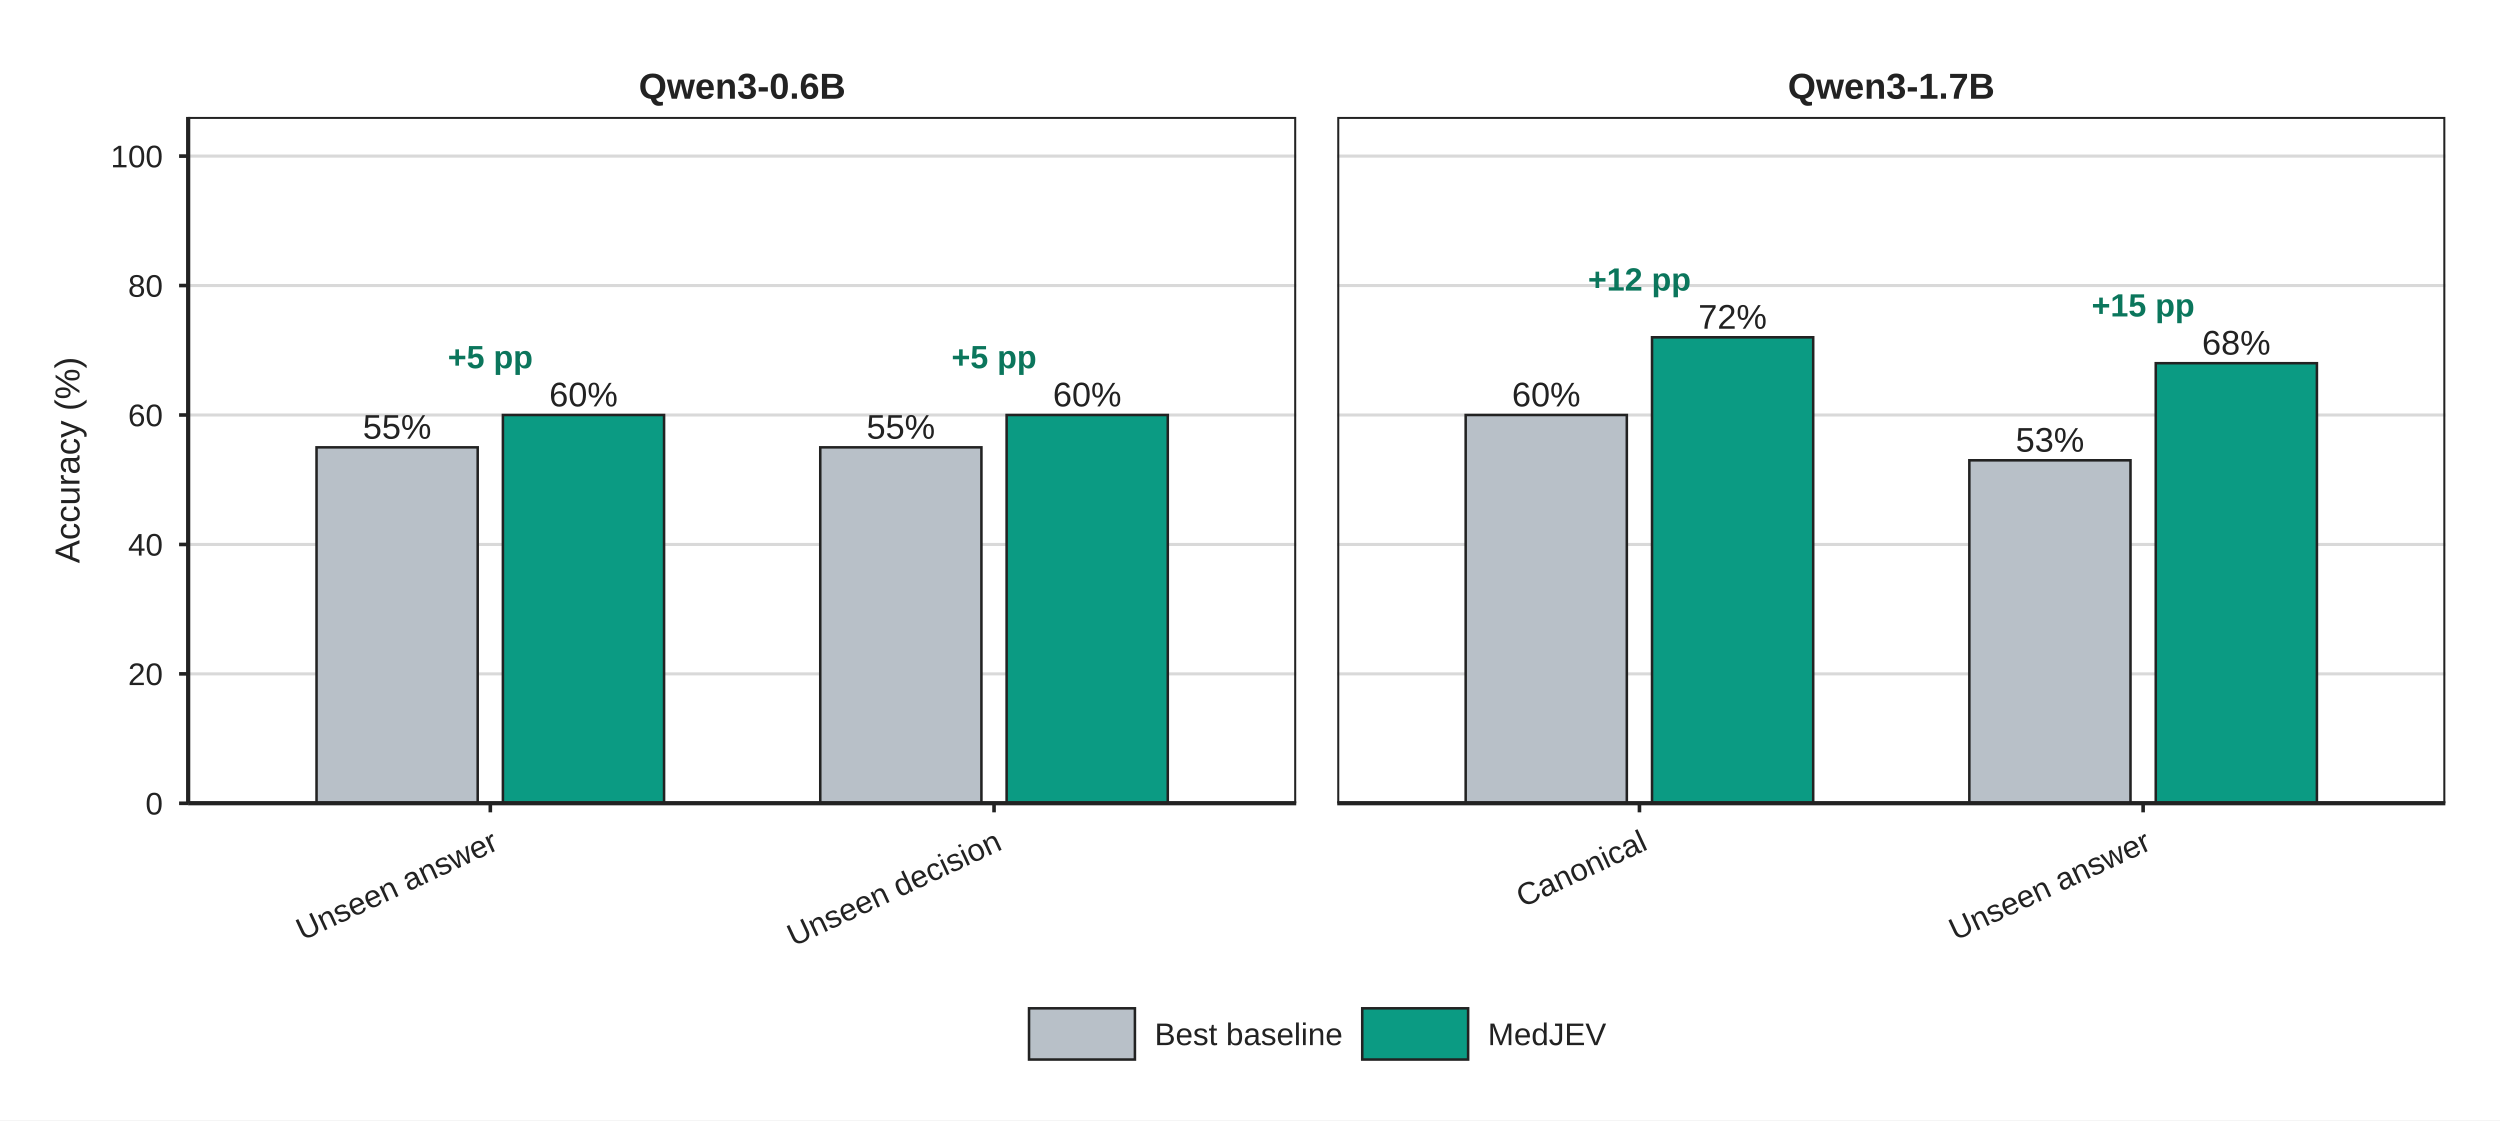
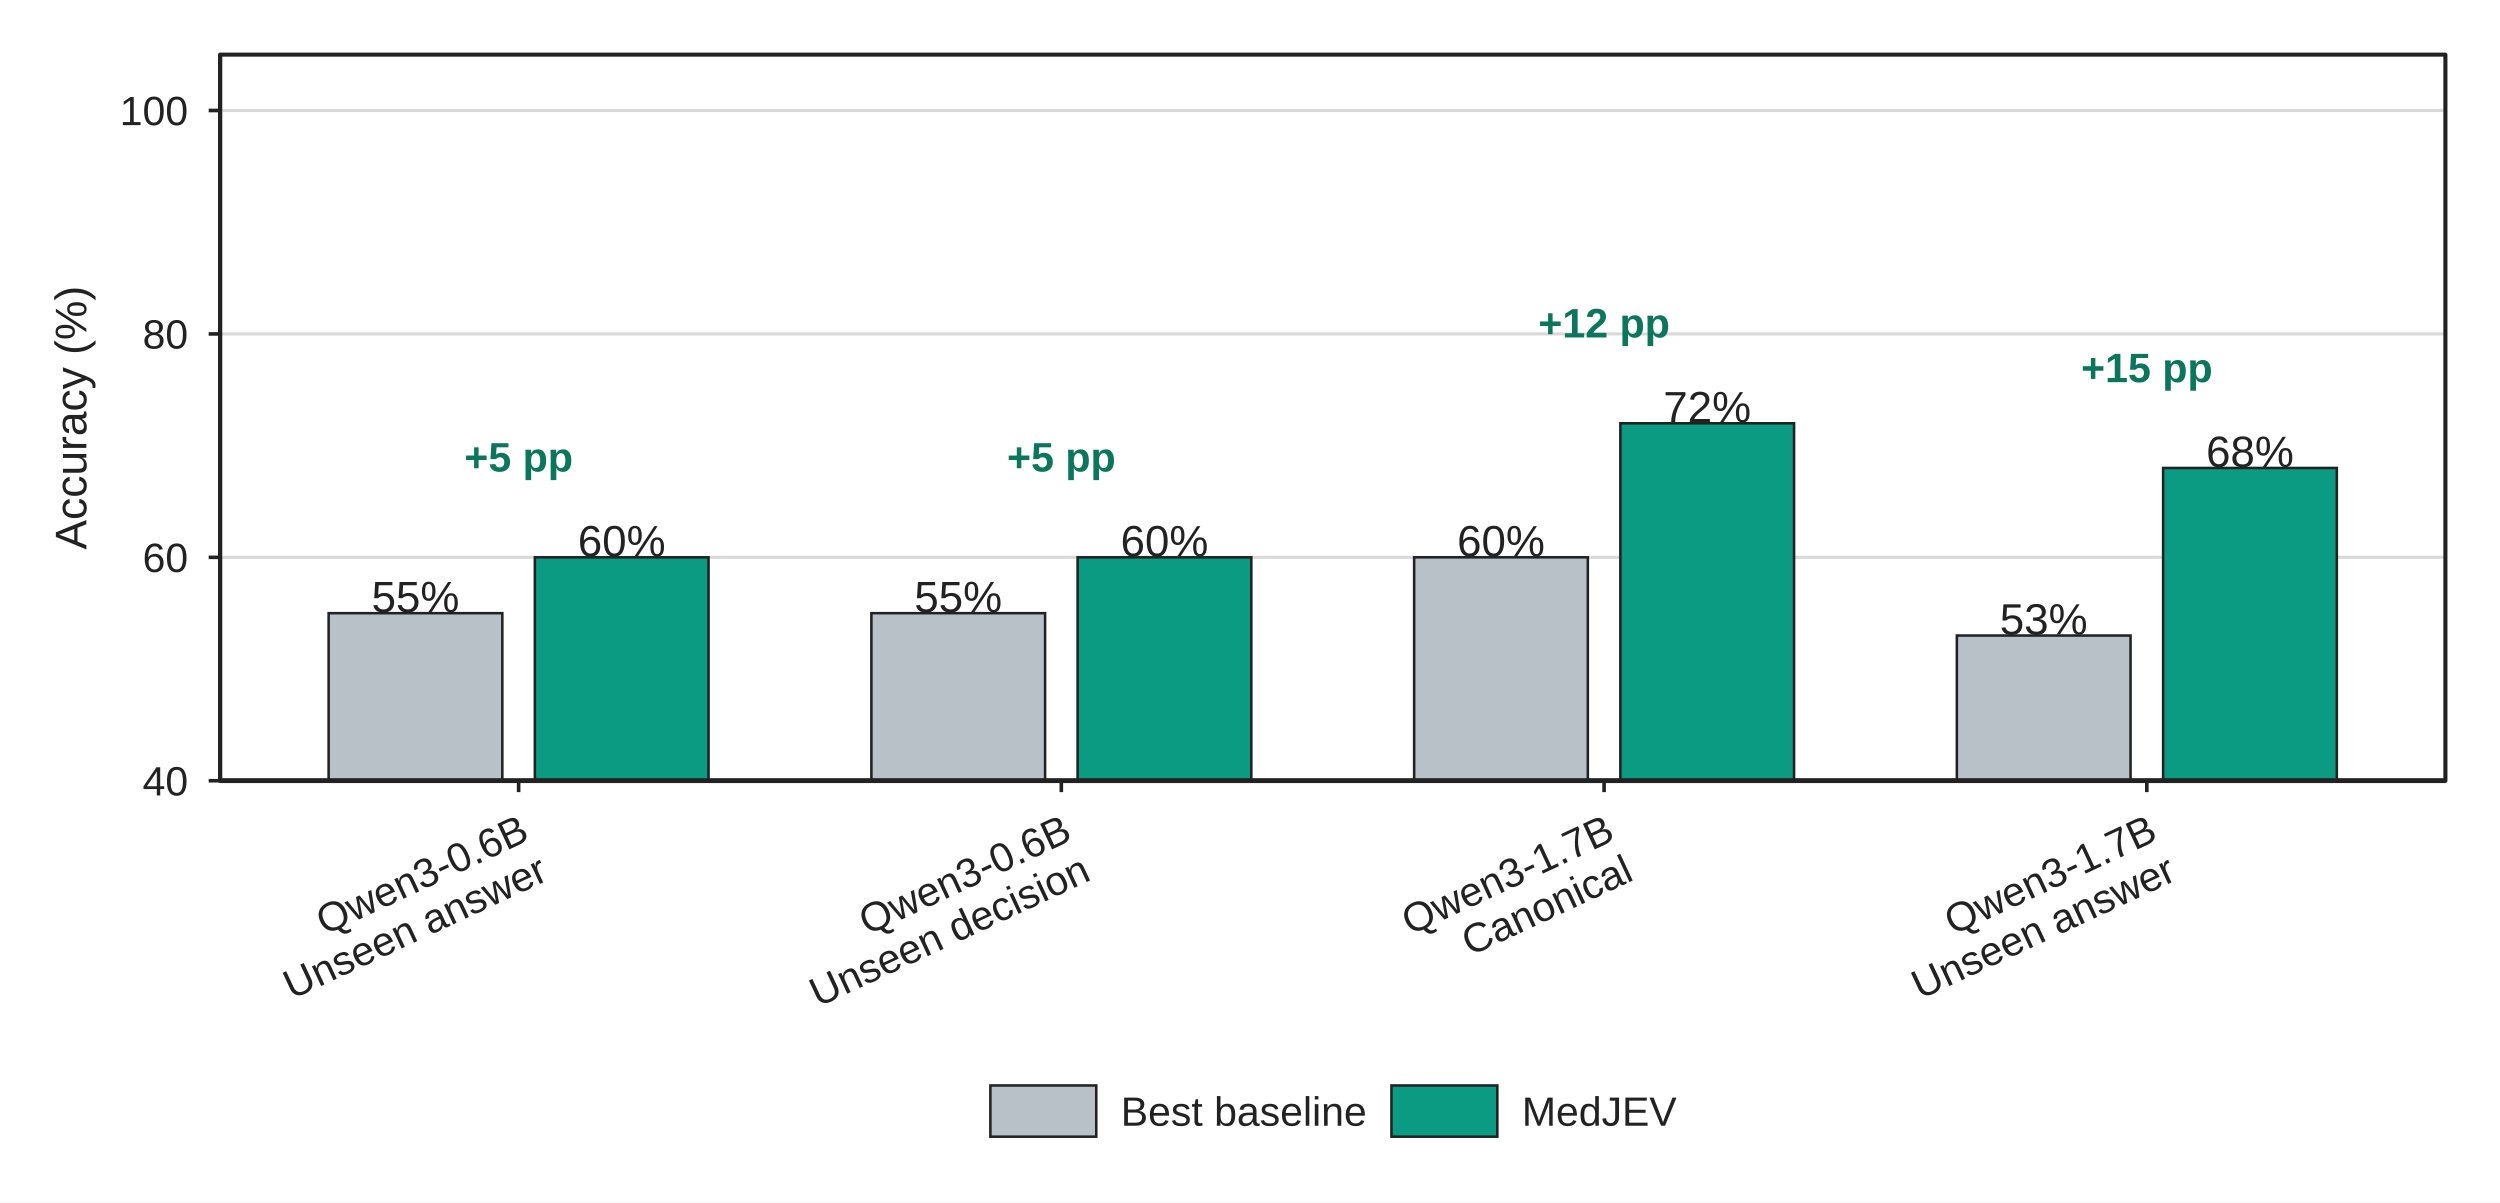
- <svg xmlns="http://www.w3.org/2000/svg" width="518.74pt" height="232.44pt" viewBox="0 0 518.74 232.44">
+ <svg xmlns="http://www.w3.org/2000/svg" width="518.74pt" height="249.45pt" viewBox="0 0 518.74 249.45">
  <g class="svglite">
    <defs>
      <style type="text/css">
    .svglite line, .svglite polyline, .svglite polygon, .svglite path, .svglite rect, .svglite circle {
      fill: none;
      stroke: #000000;
      stroke-linecap: round;
      stroke-linejoin: round;
      stroke-miterlimit: 10.00;
    }
    .svglite text {
      white-space: pre;
    }
    .svglite g.glyphgroup path {
      fill: inherit;
      stroke: none;
    }
  </style>
    </defs>
    <rect width="100%" height="100%" style="stroke: none; fill: #FFFFFF;" />
    <defs>
-       <clipPath id="cpMC4wMHw1MTguNzR8MC4wMHwyMzIuNDQ=">
-         <rect x="0.00" y="0.00" width="518.74" height="232.44" />
+       <clipPath id="cpMC4wMHw1MTguNzR8MC4wMHwyNDkuNDU=">
+         <rect x="0.00" y="0.00" width="518.74" height="249.45" />
      </clipPath>
    </defs>
-     <g clip-path="url(#cpMC4wMHw1MTguNzR8MC4wMHwyMzIuNDQ=)">
-       <rect x="0.00" y="-0" width="518.74" height="232.44" style="stroke-width: 0.73; stroke: none; fill: #FFFFFF;" />
-     </g>
-     <defs>
-       <clipPath id="cpMzkuMDN8MjY4Ljk2fDI0LjI2fDE2Ni42OA==">
-         <rect x="39.03" y="24.26" width="229.93" height="142.42" />
-       </clipPath>
-     </defs>
-     <g clip-path="url(#cpMzkuMDN8MjY4Ljk2fDI0LjI2fDE2Ni42OA==)">
-       <polyline points="39.03,166.68 268.96,166.68 " style="stroke-width: 0.64; stroke: #D9D9D9; stroke-linecap: butt;" />
-       <polyline points="39.03,139.82 268.96,139.82 " style="stroke-width: 0.64; stroke: #D9D9D9; stroke-linecap: butt;" />
-       <polyline points="39.03,112.97 268.96,112.97 " style="stroke-width: 0.64; stroke: #D9D9D9; stroke-linecap: butt;" />
-       <polyline points="39.03,86.11 268.96,86.11 " style="stroke-width: 0.64; stroke: #D9D9D9; stroke-linecap: butt;" />
-       <polyline points="39.03,59.25 268.96,59.25 " style="stroke-width: 0.64; stroke: #D9D9D9; stroke-linecap: butt;" />
-       <polyline points="39.03,32.39 268.96,32.39 " style="stroke-width: 0.64; stroke: #D9D9D9; stroke-linecap: butt;" />
-       <rect x="65.68" y="92.82" width="33.44" height="73.86" style="stroke-width: 0.53; stroke: #222222; stroke-linecap: butt; stroke-linejoin: miter; fill: #B8C0C8;" />
-       <rect x="170.20" y="92.82" width="33.44" height="73.86" style="stroke-width: 0.53; stroke: #222222; stroke-linecap: butt; stroke-linejoin: miter; fill: #B8C0C8;" />
-       <rect x="104.35" y="86.11" width="33.44" height="80.58" style="stroke-width: 0.53; stroke: #222222; stroke-linecap: butt; stroke-linejoin: miter; fill: #0B9B83;" />
-       <rect x="208.87" y="86.11" width="33.44" height="80.58" style="stroke-width: 0.53; stroke: #222222; stroke-linecap: butt; stroke-linejoin: miter; fill: #0B9B83;" />
-       <text x="82.40" y="91.04" text-anchor="middle" style="font-size: 7.11px;fill: #222222; font-family: &quot;Arial&quot;;" textLength="14.23px" lengthAdjust="spacingAndGlyphs">55%</text>
-       <text x="186.92" y="91.04" text-anchor="middle" style="font-size: 7.11px;fill: #222222; font-family: &quot;Arial&quot;;" textLength="14.23px" lengthAdjust="spacingAndGlyphs">55%</text>
-       <text x="121.08" y="84.33" text-anchor="middle" style="font-size: 7.11px;fill: #222222; font-family: &quot;Arial&quot;;" textLength="14.23px" lengthAdjust="spacingAndGlyphs">60%</text>
-       <text x="225.59" y="84.33" text-anchor="middle" style="font-size: 7.11px;fill: #222222; font-family: &quot;Arial&quot;;" textLength="14.23px" lengthAdjust="spacingAndGlyphs">60%</text>
-       <text x="101.74" y="76.41" text-anchor="middle" style="font-size: 6.69px; font-weight: bold;fill: #0B765C; font-family: &quot;Arial&quot;;" textLength="17.61px" lengthAdjust="spacingAndGlyphs">+5 pp</text>
-       <text x="206.26" y="76.41" text-anchor="middle" style="font-size: 6.69px; font-weight: bold;fill: #0B765C; font-family: &quot;Arial&quot;;" textLength="17.61px" lengthAdjust="spacingAndGlyphs">+5 pp</text>
-       <rect x="39.03" y="24.26" width="229.93" height="142.42" style="stroke-width: 0.85; stroke: #222222;" />
-     </g>
-     <g clip-path="url(#cpMC4wMHw1MTguNzR8MC4wMHwyMzIuNDQ=)">
- </g>
-     <defs>
-       <clipPath id="cpMjc3LjQ3fDUwNy40MHwyNC4yNnwxNjYuNjg=">
-         <rect x="277.47" y="24.26" width="229.93" height="142.42" />
-       </clipPath>
-     </defs>
-     <g clip-path="url(#cpMjc3LjQ3fDUwNy40MHwyNC4yNnwxNjYuNjg=)">
-       <polyline points="277.47,166.68 507.40,166.68 " style="stroke-width: 0.64; stroke: #D9D9D9; stroke-linecap: butt;" />
-       <polyline points="277.47,139.82 507.40,139.82 " style="stroke-width: 0.64; stroke: #D9D9D9; stroke-linecap: butt;" />
-       <polyline points="277.47,112.97 507.40,112.97 " style="stroke-width: 0.64; stroke: #D9D9D9; stroke-linecap: butt;" />
-       <polyline points="277.47,86.11 507.40,86.11 " style="stroke-width: 0.64; stroke: #D9D9D9; stroke-linecap: butt;" />
-       <polyline points="277.47,59.25 507.40,59.25 " style="stroke-width: 0.64; stroke: #D9D9D9; stroke-linecap: butt;" />
-       <polyline points="277.47,32.39 507.40,32.39 " style="stroke-width: 0.64; stroke: #D9D9D9; stroke-linecap: butt;" />
-       <rect x="304.12" y="86.11" width="33.44" height="80.58" style="stroke-width: 0.53; stroke: #222222; stroke-linecap: butt; stroke-linejoin: miter; fill: #B8C0C8;" />
-       <rect x="408.63" y="95.51" width="33.44" height="71.18" style="stroke-width: 0.53; stroke: #222222; stroke-linecap: butt; stroke-linejoin: miter; fill: #B8C0C8;" />
-       <rect x="342.79" y="69.99" width="33.44" height="96.69" style="stroke-width: 0.53; stroke: #222222; stroke-linecap: butt; stroke-linejoin: miter; fill: #0B9B83;" />
-       <rect x="447.31" y="75.36" width="33.44" height="91.32" style="stroke-width: 0.53; stroke: #222222; stroke-linecap: butt; stroke-linejoin: miter; fill: #0B9B83;" />
-       <text x="320.84" y="84.33" text-anchor="middle" style="font-size: 7.11px;fill: #222222; font-family: &quot;Arial&quot;;" textLength="14.23px" lengthAdjust="spacingAndGlyphs">60%</text>
-       <text x="425.36" y="93.73" text-anchor="middle" style="font-size: 7.11px;fill: #222222; font-family: &quot;Arial&quot;;" textLength="14.23px" lengthAdjust="spacingAndGlyphs">53%</text>
-       <text x="359.51" y="68.21" text-anchor="middle" style="font-size: 7.11px;fill: #222222; font-family: &quot;Arial&quot;;" textLength="14.23px" lengthAdjust="spacingAndGlyphs">72%</text>
-       <text x="464.03" y="73.58" text-anchor="middle" style="font-size: 7.11px;fill: #222222; font-family: &quot;Arial&quot;;" textLength="14.23px" lengthAdjust="spacingAndGlyphs">68%</text>
-       <text x="340.18" y="60.30" text-anchor="middle" style="font-size: 6.69px; font-weight: bold;fill: #0B765C; font-family: &quot;Arial&quot;;" textLength="21.31px" lengthAdjust="spacingAndGlyphs">+12 pp</text>
-       <text x="444.69" y="65.67" text-anchor="middle" style="font-size: 6.69px; font-weight: bold;fill: #0B765C; font-family: &quot;Arial&quot;;" textLength="21.31px" lengthAdjust="spacingAndGlyphs">+15 pp</text>
-       <rect x="277.47" y="24.26" width="229.93" height="142.42" style="stroke-width: 0.85; stroke: #222222;" />
-     </g>
-     <g clip-path="url(#cpMC4wMHw1MTguNzR8MC4wMHwyMzIuNDQ=)">
- </g>
-     <defs>
-       <clipPath id="cpMzkuMDN8MjY4Ljk2fDExLjM0fDI0LjI2">
-         <rect x="39.03" y="11.34" width="229.93" height="12.93" />
-       </clipPath>
-     </defs>
-     <g clip-path="url(#cpMzkuMDN8MjY4Ljk2fDExLjM0fDI0LjI2)">
-       <text x="154.00" y="20.49" text-anchor="middle" style="font-size: 7.50px; font-weight: bold;fill: #222222; font-family: &quot;Arial&quot;;" textLength="42.92px" lengthAdjust="spacingAndGlyphs">Qwen3-0.6B</text>
-     </g>
-     <g clip-path="url(#cpMC4wMHw1MTguNzR8MC4wMHwyMzIuNDQ=)">
- </g>
-     <defs>
-       <clipPath id="cpMjc3LjQ3fDUwNy40MHwxMS4zNHwyNC4yNg==">
-         <rect x="277.47" y="11.34" width="229.93" height="12.93" />
-       </clipPath>
-     </defs>
-     <g clip-path="url(#cpMjc3LjQ3fDUwNy40MHwxMS4zNHwyNC4yNg==)">
-       <text x="392.43" y="20.49" text-anchor="middle" style="font-size: 7.50px; font-weight: bold;fill: #222222; font-family: &quot;Arial&quot;;" textLength="42.92px" lengthAdjust="spacingAndGlyphs">Qwen3-1.7B</text>
-     </g>
-     <g clip-path="url(#cpMC4wMHw1MTguNzR8MC4wMHwyMzIuNDQ=)">
-       <polyline points="39.03,166.68 268.96,166.68 " style="stroke-width: 0.85; stroke: #222222; stroke-linecap: butt;" />
-       <polyline points="101.74,168.55 101.74,166.68 " style="stroke-width: 0.75; stroke: #222222; stroke-linecap: butt;" />
-       <polyline points="206.26,168.55 206.26,166.68 " style="stroke-width: 0.75; stroke: #222222; stroke-linecap: butt;" />
-       <text transform="translate(103.71,176.14) rotate(-25)" text-anchor="end" style="font-size: 6.50px;fill: #222222; font-family: &quot;Arial&quot;;" textLength="45.12px" lengthAdjust="spacingAndGlyphs">Unseen answer</text>
-       <text transform="translate(208.22,176.14) rotate(-25)" text-anchor="end" style="font-size: 6.50px;fill: #222222; font-family: &quot;Arial&quot;;" textLength="48.00px" lengthAdjust="spacingAndGlyphs">Unseen decision</text>
-       <polyline points="277.47,166.68 507.40,166.68 " style="stroke-width: 0.85; stroke: #222222; stroke-linecap: butt;" />
-       <polyline points="340.18,168.55 340.18,166.68 " style="stroke-width: 0.75; stroke: #222222; stroke-linecap: butt;" />
-       <polyline points="444.69,168.55 444.69,166.68 " style="stroke-width: 0.75; stroke: #222222; stroke-linecap: butt;" />
-       <text transform="translate(342.15,176.14) rotate(-25)" text-anchor="end" style="font-size: 6.50px;fill: #222222; font-family: &quot;Arial&quot;;" textLength="28.86px" lengthAdjust="spacingAndGlyphs">Canonical</text>
-       <text transform="translate(446.66,176.14) rotate(-25)" text-anchor="end" style="font-size: 6.50px;fill: #222222; font-family: &quot;Arial&quot;;" textLength="45.12px" lengthAdjust="spacingAndGlyphs">Unseen answer</text>
-       <polyline points="39.03,166.68 39.03,24.26 " style="stroke-width: 0.85; stroke: #222222; stroke-linecap: butt;" />
-       <text x="33.80" y="169.01" text-anchor="end" style="font-size: 6.50px;fill: #222222; font-family: &quot;Arial&quot;;" textLength="3.61px" lengthAdjust="spacingAndGlyphs">0</text>
-       <text x="33.80" y="142.15" text-anchor="end" style="font-size: 6.50px;fill: #222222; font-family: &quot;Arial&quot;;" textLength="7.22px" lengthAdjust="spacingAndGlyphs">20</text>
-       <text x="33.80" y="115.29" text-anchor="end" style="font-size: 6.50px;fill: #222222; font-family: &quot;Arial&quot;;" textLength="7.22px" lengthAdjust="spacingAndGlyphs">40</text>
-       <text x="33.80" y="88.44" text-anchor="end" style="font-size: 6.50px;fill: #222222; font-family: &quot;Arial&quot;;" textLength="7.22px" lengthAdjust="spacingAndGlyphs">60</text>
-       <text x="33.80" y="61.58" text-anchor="end" style="font-size: 6.50px;fill: #222222; font-family: &quot;Arial&quot;;" textLength="7.22px" lengthAdjust="spacingAndGlyphs">80</text>
-       <text x="33.80" y="34.72" text-anchor="end" style="font-size: 6.50px;fill: #222222; font-family: &quot;Arial&quot;;" textLength="10.83px" lengthAdjust="spacingAndGlyphs">100</text>
-       <polyline points="37.16,166.68 39.03,166.68 " style="stroke-width: 0.75; stroke: #222222; stroke-linecap: butt;" />
-       <polyline points="37.16,139.82 39.03,139.82 " style="stroke-width: 0.75; stroke: #222222; stroke-linecap: butt;" />
-       <polyline points="37.16,112.97 39.03,112.97 " style="stroke-width: 0.75; stroke: #222222; stroke-linecap: butt;" />
-       <polyline points="37.16,86.11 39.03,86.11 " style="stroke-width: 0.75; stroke: #222222; stroke-linecap: butt;" />
-       <polyline points="37.16,59.25 39.03,59.25 " style="stroke-width: 0.75; stroke: #222222; stroke-linecap: butt;" />
-       <polyline points="37.16,32.39 39.03,32.39 " style="stroke-width: 0.75; stroke: #222222; stroke-linecap: butt;" />
-       <text transform="translate(16.49,95.47) rotate(-90)" text-anchor="middle" style="font-size: 7.20px;fill: #222222; font-family: &quot;Arial&quot;;" textLength="42.73px" lengthAdjust="spacingAndGlyphs">Accuracy (%)</text>
-       <rect x="213.52" y="209.22" width="21.97" height="10.63" style="stroke-width: 0.53; stroke: #222222; stroke-linecap: butt; stroke-linejoin: miter; fill: #B8C0C8;" />
-       <rect x="282.66" y="209.22" width="21.97" height="10.63" style="stroke-width: 0.53; stroke: #222222; stroke-linecap: butt; stroke-linejoin: miter; fill: #0B9B83;" />
-       <text x="239.58" y="216.86" style="font-size: 6.50px;fill: #222222; font-family: &quot;Arial&quot;;" textLength="38.98px" lengthAdjust="spacingAndGlyphs">Best baseline</text>
-       <text x="308.72" y="216.86" style="font-size: 6.50px;fill: #222222; font-family: &quot;Arial&quot;;" textLength="24.55px" lengthAdjust="spacingAndGlyphs">MedJEV</text>
+     <g clip-path="url(#cpMC4wMHw1MTguNzR8MC4wMHwyNDkuNDU=)">
+       <rect x="0.00" y="0.00" width="518.74" height="249.45" style="stroke-width: 0.92; stroke: none; fill: #FFFFFF;" />
+       <polyline points="45.67,162.00 507.40,162.00 " style="stroke-width: 0.64; stroke: #D9D9D9; stroke-linecap: butt;" />
+       <polyline points="45.67,115.64 507.40,115.64 " style="stroke-width: 0.64; stroke: #D9D9D9; stroke-linecap: butt;" />
+       <polyline points="45.67,69.29 507.40,69.29 " style="stroke-width: 0.64; stroke: #D9D9D9; stroke-linecap: butt;" />
+       <polyline points="45.67,22.93 507.40,22.93 " style="stroke-width: 0.64; stroke: #D9D9D9; stroke-linecap: butt;" />
+       <rect x="68.19" y="127.23" width="36.04" height="34.77" style="stroke-width: 0.53; stroke: #222222; stroke-linecap: butt; stroke-linejoin: miter; fill: #B8C0C8;" />
+       <rect x="180.81" y="127.23" width="36.04" height="34.77" style="stroke-width: 0.53; stroke: #222222; stroke-linecap: butt; stroke-linejoin: miter; fill: #B8C0C8;" />
+       <rect x="293.43" y="115.64" width="36.04" height="46.36" style="stroke-width: 0.53; stroke: #222222; stroke-linecap: butt; stroke-linejoin: miter; fill: #B8C0C8;" />
+       <rect x="406.04" y="131.87" width="36.04" height="30.13" style="stroke-width: 0.53; stroke: #222222; stroke-linecap: butt; stroke-linejoin: miter; fill: #B8C0C8;" />
+       <rect x="110.98" y="115.64" width="36.04" height="46.36" style="stroke-width: 0.53; stroke: #222222; stroke-linecap: butt; stroke-linejoin: miter; fill: #0B9B83;" />
+       <rect x="223.60" y="115.64" width="36.04" height="46.36" style="stroke-width: 0.53; stroke: #222222; stroke-linecap: butt; stroke-linejoin: miter; fill: #0B9B83;" />
+       <rect x="336.22" y="87.83" width="36.04" height="74.17" style="stroke-width: 0.53; stroke: #222222; stroke-linecap: butt; stroke-linejoin: miter; fill: #0B9B83;" />
+       <rect x="448.84" y="97.10" width="36.04" height="64.90" style="stroke-width: 0.53; stroke: #222222; stroke-linecap: butt; stroke-linejoin: miter; fill: #0B9B83;" />
+       <line x1="45.67" y1="162.00" x2="507.40" y2="162.00" style="stroke-width: 0.96; stroke: #222222; stroke-linecap: butt;" />
+       <text x="86.21" y="127.01" text-anchor="middle" style="font-size: 9.10px;fill: #222222; font-family: &quot;Arial&quot;;" textLength="18.20px" lengthAdjust="spacingAndGlyphs">55%</text>
+       <text x="198.83" y="127.01" text-anchor="middle" style="font-size: 9.10px;fill: #222222; font-family: &quot;Arial&quot;;" textLength="18.20px" lengthAdjust="spacingAndGlyphs">55%</text>
+       <text x="311.45" y="115.42" text-anchor="middle" style="font-size: 9.10px;fill: #222222; font-family: &quot;Arial&quot;;" textLength="18.20px" lengthAdjust="spacingAndGlyphs">60%</text>
+       <text x="424.06" y="131.65" text-anchor="middle" style="font-size: 9.10px;fill: #222222; font-family: &quot;Arial&quot;;" textLength="18.20px" lengthAdjust="spacingAndGlyphs">53%</text>
+       <text x="129.00" y="115.42" text-anchor="middle" style="font-size: 9.10px;fill: #222222; font-family: &quot;Arial&quot;;" textLength="18.20px" lengthAdjust="spacingAndGlyphs">60%</text>
+       <text x="241.62" y="115.42" text-anchor="middle" style="font-size: 9.10px;fill: #222222; font-family: &quot;Arial&quot;;" textLength="18.20px" lengthAdjust="spacingAndGlyphs">60%</text>
+       <text x="354.24" y="87.61" text-anchor="middle" style="font-size: 9.10px;fill: #222222; font-family: &quot;Arial&quot;;" textLength="18.20px" lengthAdjust="spacingAndGlyphs">72%</text>
+       <text x="466.86" y="96.88" text-anchor="middle" style="font-size: 9.10px;fill: #222222; font-family: &quot;Arial&quot;;" textLength="18.20px" lengthAdjust="spacingAndGlyphs">68%</text>
+       <text x="107.61" y="97.84" text-anchor="middle" style="font-size: 8.54px; font-weight: bold;fill: #0B765C; font-family: &quot;Arial&quot;;" textLength="22.55px" lengthAdjust="spacingAndGlyphs">+5 pp</text>
+       <text x="220.22" y="97.84" text-anchor="middle" style="font-size: 8.54px; font-weight: bold;fill: #0B765C; font-family: &quot;Arial&quot;;" textLength="22.55px" lengthAdjust="spacingAndGlyphs">+5 pp</text>
+       <text x="332.84" y="70.02" text-anchor="middle" style="font-size: 8.54px; font-weight: bold;fill: #0B765C; font-family: &quot;Arial&quot;;" textLength="27.30px" lengthAdjust="spacingAndGlyphs">+12 pp</text>
+       <text x="445.46" y="79.30" text-anchor="middle" style="font-size: 8.54px; font-weight: bold;fill: #0B765C; font-family: &quot;Arial&quot;;" textLength="27.30px" lengthAdjust="spacingAndGlyphs">+15 pp</text>
+       <rect x="45.67" y="11.34" width="461.74" height="150.66" style="stroke-width: 0.85; stroke: #222222;" />
+       <polyline points="45.67,162.00 45.67,11.34 " style="stroke-width: 0.85; stroke: #222222; stroke-linecap: butt;" />
+       <text x="39.04" y="165.05" text-anchor="end" style="font-size: 8.50px;fill: #222222; font-family: &quot;Arial&quot;;" textLength="9.47px" lengthAdjust="spacingAndGlyphs">40</text>
+       <text x="39.04" y="118.69" text-anchor="end" style="font-size: 8.50px;fill: #222222; font-family: &quot;Arial&quot;;" textLength="9.47px" lengthAdjust="spacingAndGlyphs">60</text>
+       <text x="39.04" y="72.33" text-anchor="end" style="font-size: 8.50px;fill: #222222; font-family: &quot;Arial&quot;;" textLength="9.47px" lengthAdjust="spacingAndGlyphs">80</text>
+       <text x="39.04" y="25.97" text-anchor="end" style="font-size: 8.50px;fill: #222222; font-family: &quot;Arial&quot;;" textLength="14.20px" lengthAdjust="spacingAndGlyphs">100</text>
+       <polyline points="43.30,162.00 45.67,162.00 " style="stroke-width: 0.75; stroke: #222222; stroke-linecap: butt;" />
+       <polyline points="43.30,115.64 45.67,115.64 " style="stroke-width: 0.75; stroke: #222222; stroke-linecap: butt;" />
+       <polyline points="43.30,69.29 45.67,69.29 " style="stroke-width: 0.75; stroke: #222222; stroke-linecap: butt;" />
+       <polyline points="43.30,22.93 45.67,22.93 " style="stroke-width: 0.75; stroke: #222222; stroke-linecap: butt;" />
+       <polyline points="45.67,162.00 507.40,162.00 " style="stroke-width: 0.85; stroke: #222222; stroke-linecap: butt;" />
+       <polyline points="107.61,164.37 107.61,162.00 " style="stroke-width: 0.75; stroke: #222222; stroke-linecap: butt;" />
+       <polyline points="220.22,164.37 220.22,162.00 " style="stroke-width: 0.75; stroke: #222222; stroke-linecap: butt;" />
+       <polyline points="332.84,164.37 332.84,162.00 " style="stroke-width: 0.75; stroke: #222222; stroke-linecap: butt;" />
+       <polyline points="445.46,164.37 445.46,162.00 " style="stroke-width: 0.75; stroke: #222222; stroke-linecap: butt;" />
+       <text transform="translate(110.18,174.15) rotate(-25)" text-anchor="end" style="font-size: 8.50px;fill: #222222; font-family: &quot;Arial&quot;;" textLength="47.28px" lengthAdjust="spacingAndGlyphs">Qwen3-0.6B</text>
+       <text transform="translate(114.06,182.47) rotate(-25)" text-anchor="end" style="font-size: 8.50px;fill: #222222; font-family: &quot;Arial&quot;;" textLength="59.11px" lengthAdjust="spacingAndGlyphs">Unseen answer</text>
+       <text transform="translate(222.80,174.15) rotate(-25)" text-anchor="end" style="font-size: 8.50px;fill: #222222; font-family: &quot;Arial&quot;;" textLength="47.28px" lengthAdjust="spacingAndGlyphs">Qwen3-0.6B</text>
+       <text transform="translate(226.68,182.47) rotate(-25)" text-anchor="end" style="font-size: 8.50px;fill: #222222; font-family: &quot;Arial&quot;;" textLength="62.91px" lengthAdjust="spacingAndGlyphs">Unseen decision</text>
+       <text transform="translate(335.42,174.15) rotate(-25)" text-anchor="end" style="font-size: 8.50px;fill: #222222; font-family: &quot;Arial&quot;;" textLength="47.28px" lengthAdjust="spacingAndGlyphs">Qwen3-1.7B</text>
+       <text transform="translate(339.30,182.47) rotate(-25)" text-anchor="end" style="font-size: 8.50px;fill: #222222; font-family: &quot;Arial&quot;;" textLength="37.84px" lengthAdjust="spacingAndGlyphs">Canonical</text>
+       <text transform="translate(448.04,174.15) rotate(-25)" text-anchor="end" style="font-size: 8.50px;fill: #222222; font-family: &quot;Arial&quot;;" textLength="47.28px" lengthAdjust="spacingAndGlyphs">Qwen3-1.7B</text>
+       <text transform="translate(451.92,182.47) rotate(-25)" text-anchor="end" style="font-size: 8.50px;fill: #222222; font-family: &quot;Arial&quot;;" textLength="59.11px" lengthAdjust="spacingAndGlyphs">Unseen answer</text>
+       <text transform="translate(17.92,86.67) rotate(-90)" text-anchor="middle" style="font-size: 9.20px;fill: #222222; font-family: &quot;Arial&quot;;" textLength="54.62px" lengthAdjust="spacingAndGlyphs">Accuracy (%)</text>
+       <rect x="205.50" y="225.23" width="21.97" height="10.63" style="stroke-width: 0.53; stroke: #222222; stroke-linecap: butt; stroke-linejoin: miter; fill: #B8C0C8;" />
+       <rect x="288.72" y="225.23" width="21.97" height="10.63" style="stroke-width: 0.53; stroke: #222222; stroke-linecap: butt; stroke-linejoin: miter; fill: #0B9B83;" />
+       <text x="232.56" y="233.59" style="font-size: 8.50px;fill: #222222; font-family: &quot;Arial&quot;;" textLength="51.08px" lengthAdjust="spacingAndGlyphs">Best baseline</text>
+       <text x="315.78" y="233.59" style="font-size: 8.50px;fill: #222222; font-family: &quot;Arial&quot;;" textLength="32.14px" lengthAdjust="spacingAndGlyphs">MedJEV</text>
    </g>
  </g>
</svg>
